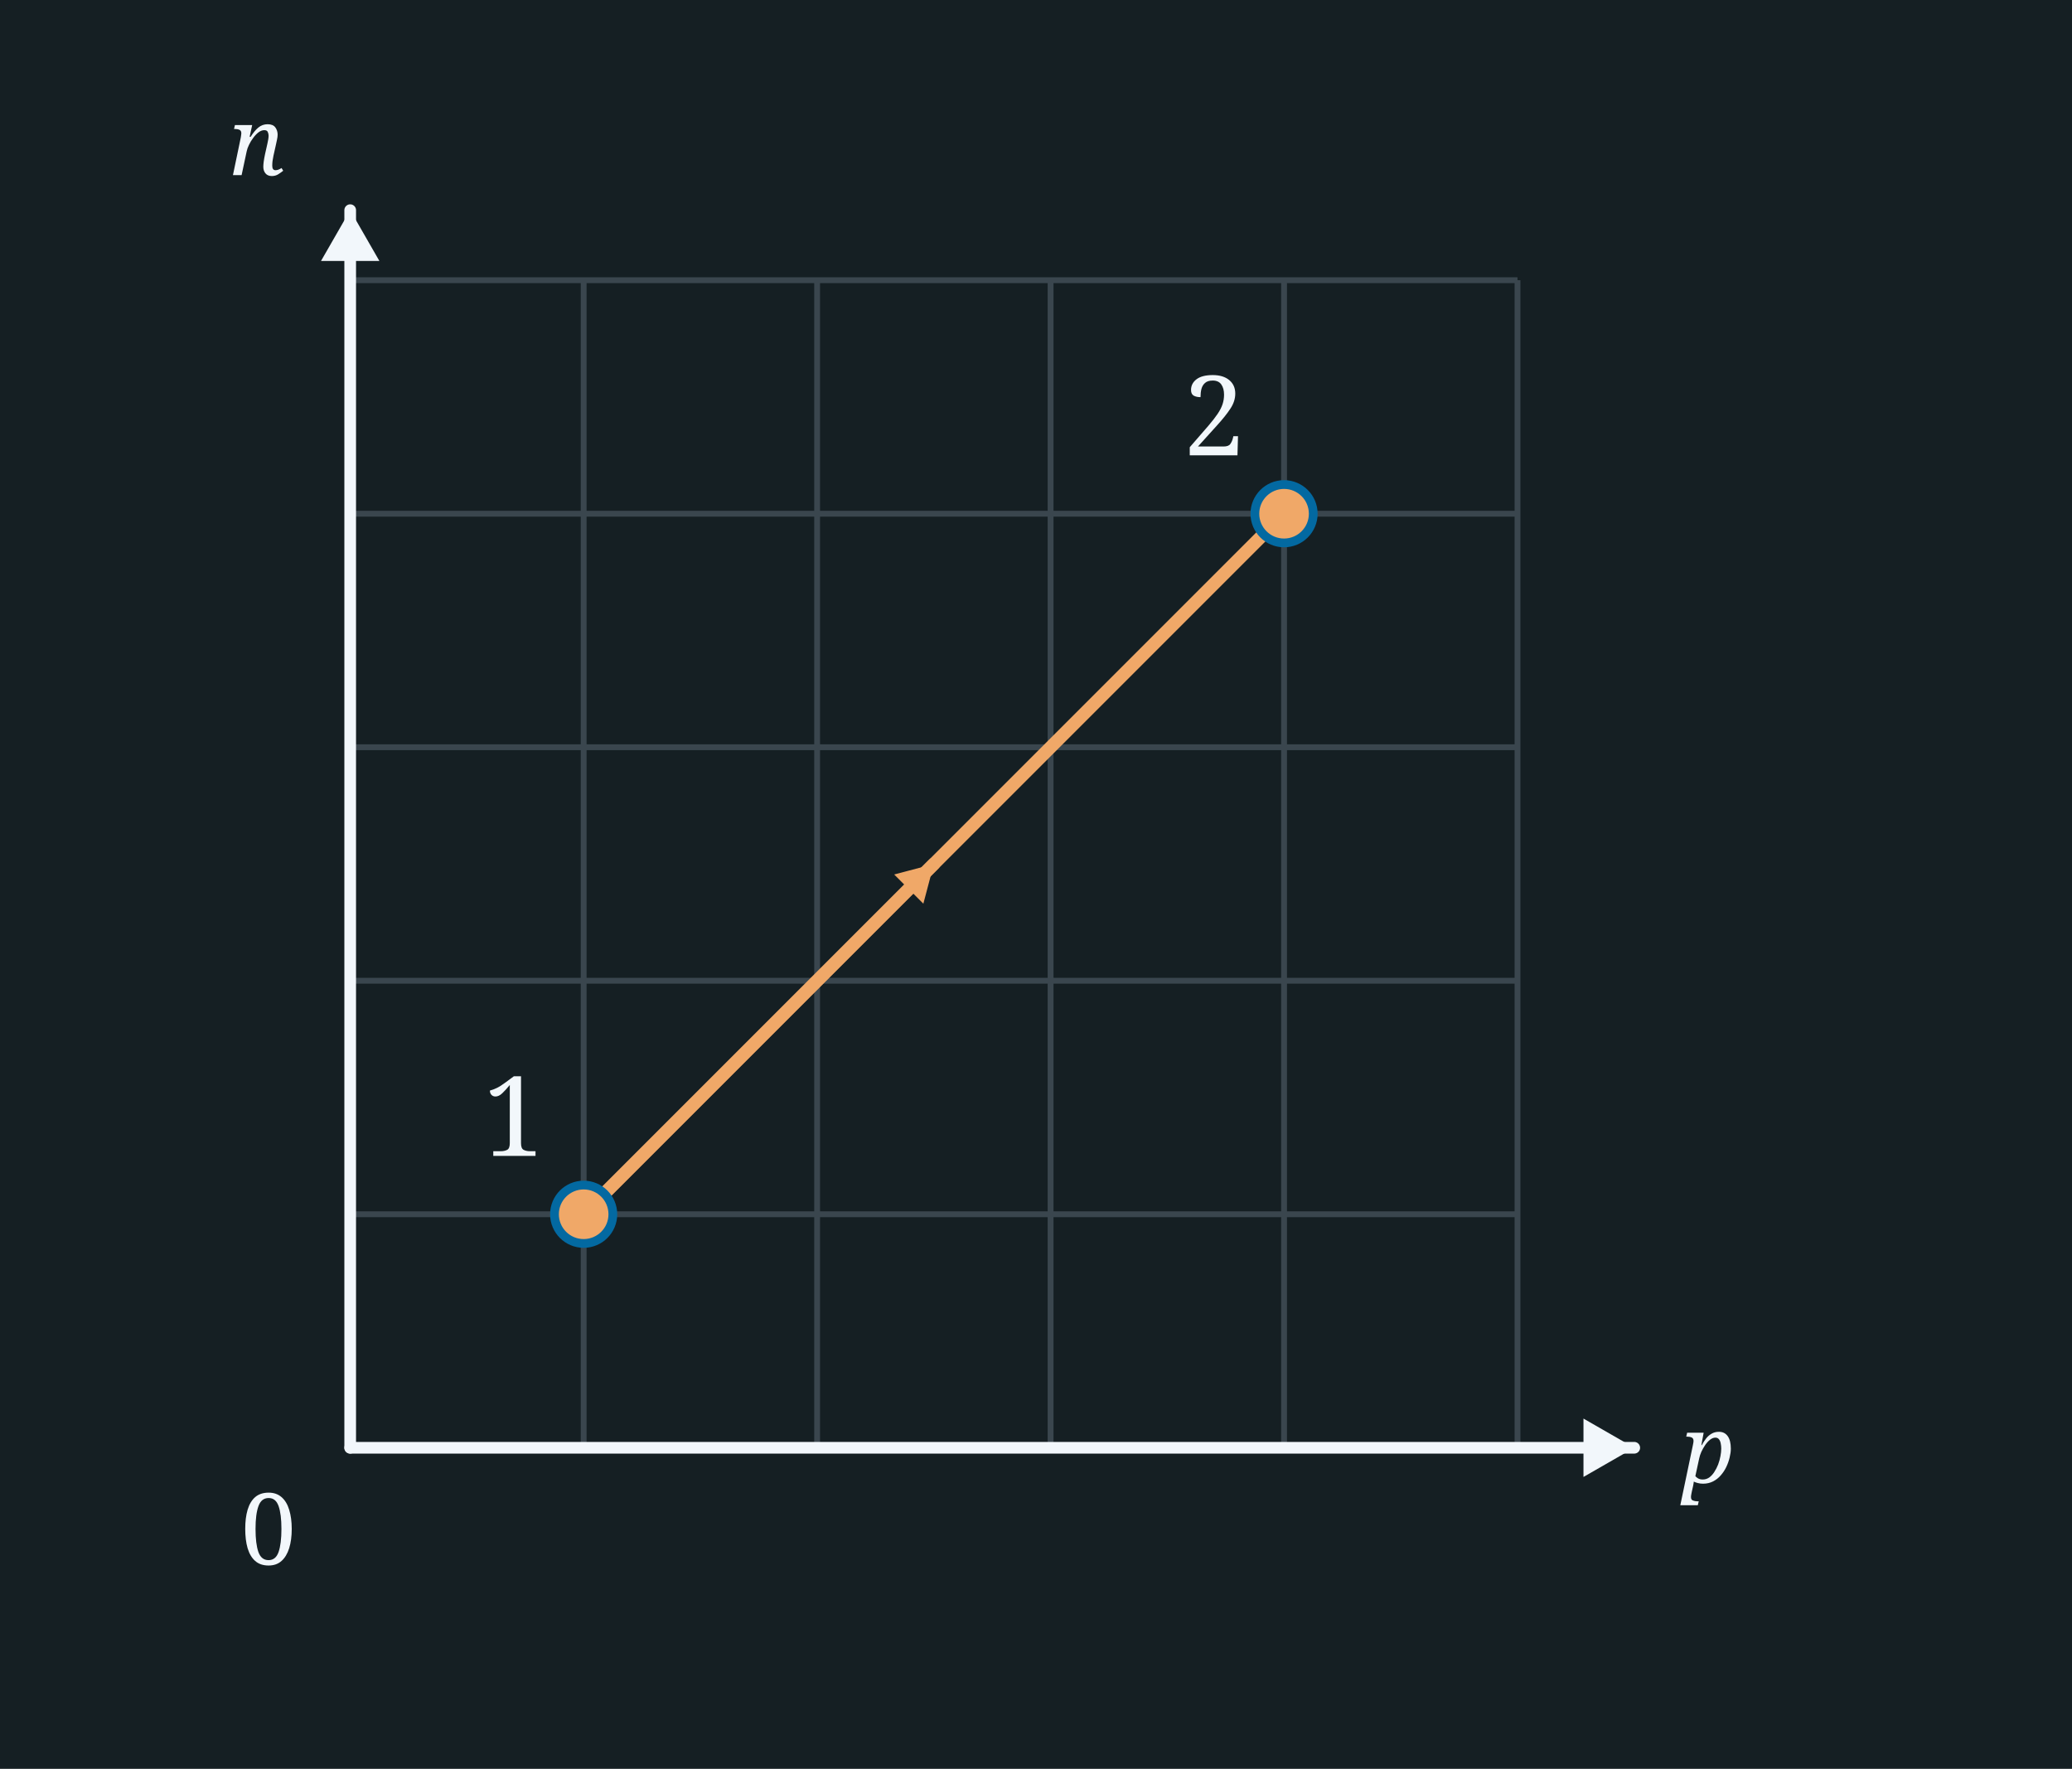
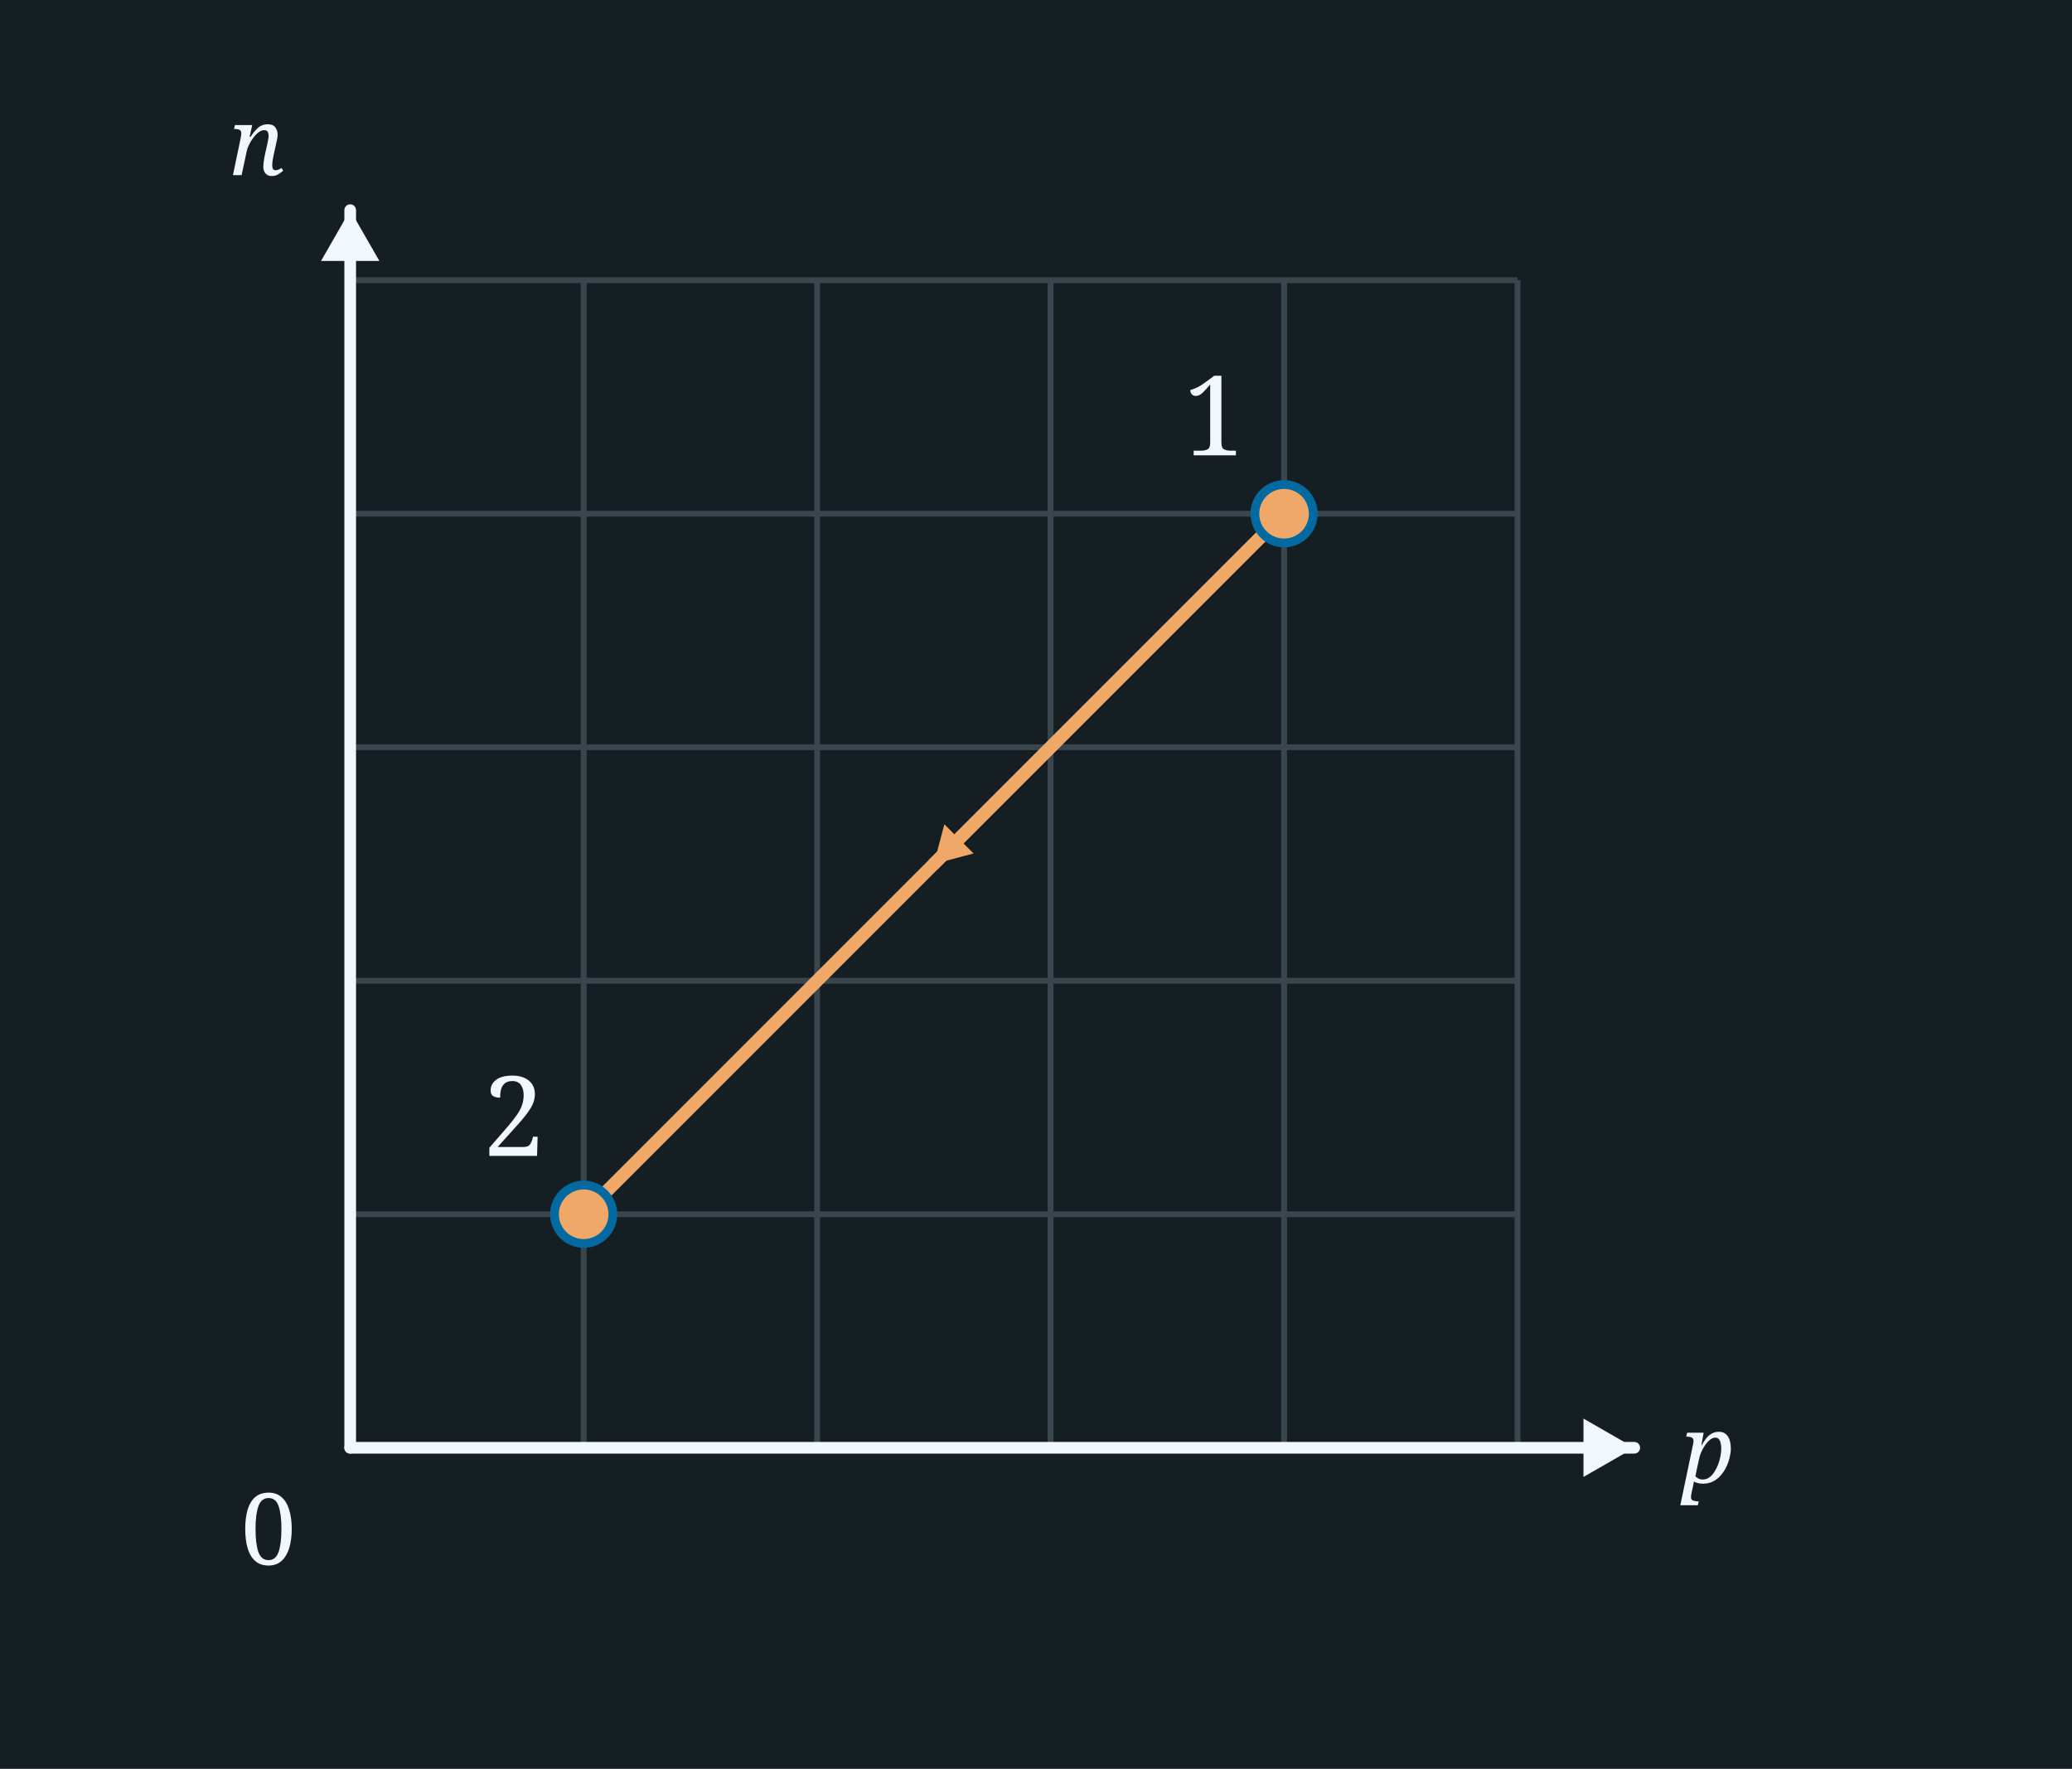
<svg xmlns="http://www.w3.org/2000/svg" width="355" height="303" viewBox="0 0 355 303">
  <rect x="0" y="0" width="355" height="303" fill="#151F23" />
  <line x1="60" y1="48" x2="60" y2="248" stroke="#3A464E" stroke-width="1" />
  <line x1="100" y1="48" x2="100" y2="248" stroke="#3A464E" stroke-width="1" />
  <line x1="140" y1="48" x2="140" y2="248" stroke="#3A464E" stroke-width="1" />
  <line x1="180" y1="48" x2="180" y2="248" stroke="#3A464E" stroke-width="1" />
  <line x1="220" y1="48" x2="220" y2="248" stroke="#3A464E" stroke-width="1" />
  <line x1="260" y1="48" x2="260" y2="248" stroke="#3A464E" stroke-width="1" />
  <line x1="60" y1="48" x2="260" y2="48" stroke="#3A464E" stroke-width="1" />
  <line x1="60" y1="88" x2="260" y2="88" stroke="#3A464E" stroke-width="1" />
  <line x1="60" y1="128" x2="260" y2="128" stroke="#3A464E" stroke-width="1" />
  <line x1="60" y1="168" x2="260" y2="168" stroke="#3A464E" stroke-width="1" />
  <line x1="60" y1="208" x2="260" y2="208" stroke="#3A464E" stroke-width="1" />
  <line x1="60" y1="248" x2="260" y2="248" stroke="#3A464E" stroke-width="1" />
  <line x1="60.0" y1="248.0" x2="60.0" y2="36.0" stroke="#F2F7FB" stroke-width="2" stroke-linecap="round" />
  <polygon points="60.0,36.0 65.0,44.7 55.0,44.7" fill="#F2F7FB" />
  <line x1="60.0" y1="248.0" x2="280.0" y2="248.0" stroke="#F2F7FB" stroke-width="2" stroke-linecap="round" />
  <polygon points="280.0,248.0 271.3,253.0 271.3,243.0" fill="#F2F7FB" />
  <text x="46.0" y="268.0" font-family="Georgia, serif" font-weight="normal" font-size="17" fill="#F2F7FB" text-anchor="middle">0</text>
  <text x="44.0" y="30.0" font-family="Georgia, serif" font-style="italic" font-weight="normal" font-size="16" fill="#F2F7FB" text-anchor="middle">n</text>
  <text x="288.0" y="254.0" font-family="Georgia, serif" font-style="italic" font-weight="normal" font-size="16" fill="#F2F7FB" text-anchor="start">p</text>
-   <line x1="100" y1="208" x2="220" y2="88" stroke="#f0a868" stroke-width="2.2" />
-   <line x1="100.0" y1="208.0" x2="160.0" y2="148.0" stroke="#f0a868" stroke-width="2.2" stroke-linecap="round" />
-   <polygon points="160.0,148.0 158.2,154.8 153.2,149.8" fill="#f0a868" />
+   <line x1="220" y1="88" x2="100" y2="208" stroke="#f0a868" stroke-width="2.2" />
+   <line x1="220.0" y1="88.0" x2="160.0" y2="148.0" stroke="#f0a868" stroke-width="2.2" stroke-linecap="round" />
+   <polygon points="160.0,148.0 161.8,141.2 166.8,146.2" fill="#f0a868" />
+   <circle cx="220.0" cy="88.0" r="5" fill="#f0a868" stroke="#0369a1" stroke-width="1.5" />
+   <text x="208.0" y="78.0" font-family="Georgia, serif" font-weight="normal" font-size="19" fill="#F2F7FB" text-anchor="middle">1</text>
  <circle cx="100.0" cy="208.0" r="5" fill="#f0a868" stroke="#0369a1" stroke-width="1.5" />
-   <text x="88.0" y="198.0" font-family="Georgia, serif" font-weight="normal" font-size="19" fill="#F2F7FB" text-anchor="middle">1</text>
-   <circle cx="220.0" cy="88.0" r="5" fill="#f0a868" stroke="#0369a1" stroke-width="1.5" />
-   <text x="208.0" y="78.0" font-family="Georgia, serif" font-weight="normal" font-size="19" fill="#F2F7FB" text-anchor="middle">2</text>
+   <text x="88.0" y="198.0" font-family="Georgia, serif" font-weight="normal" font-size="19" fill="#F2F7FB" text-anchor="middle">2</text>
</svg>
